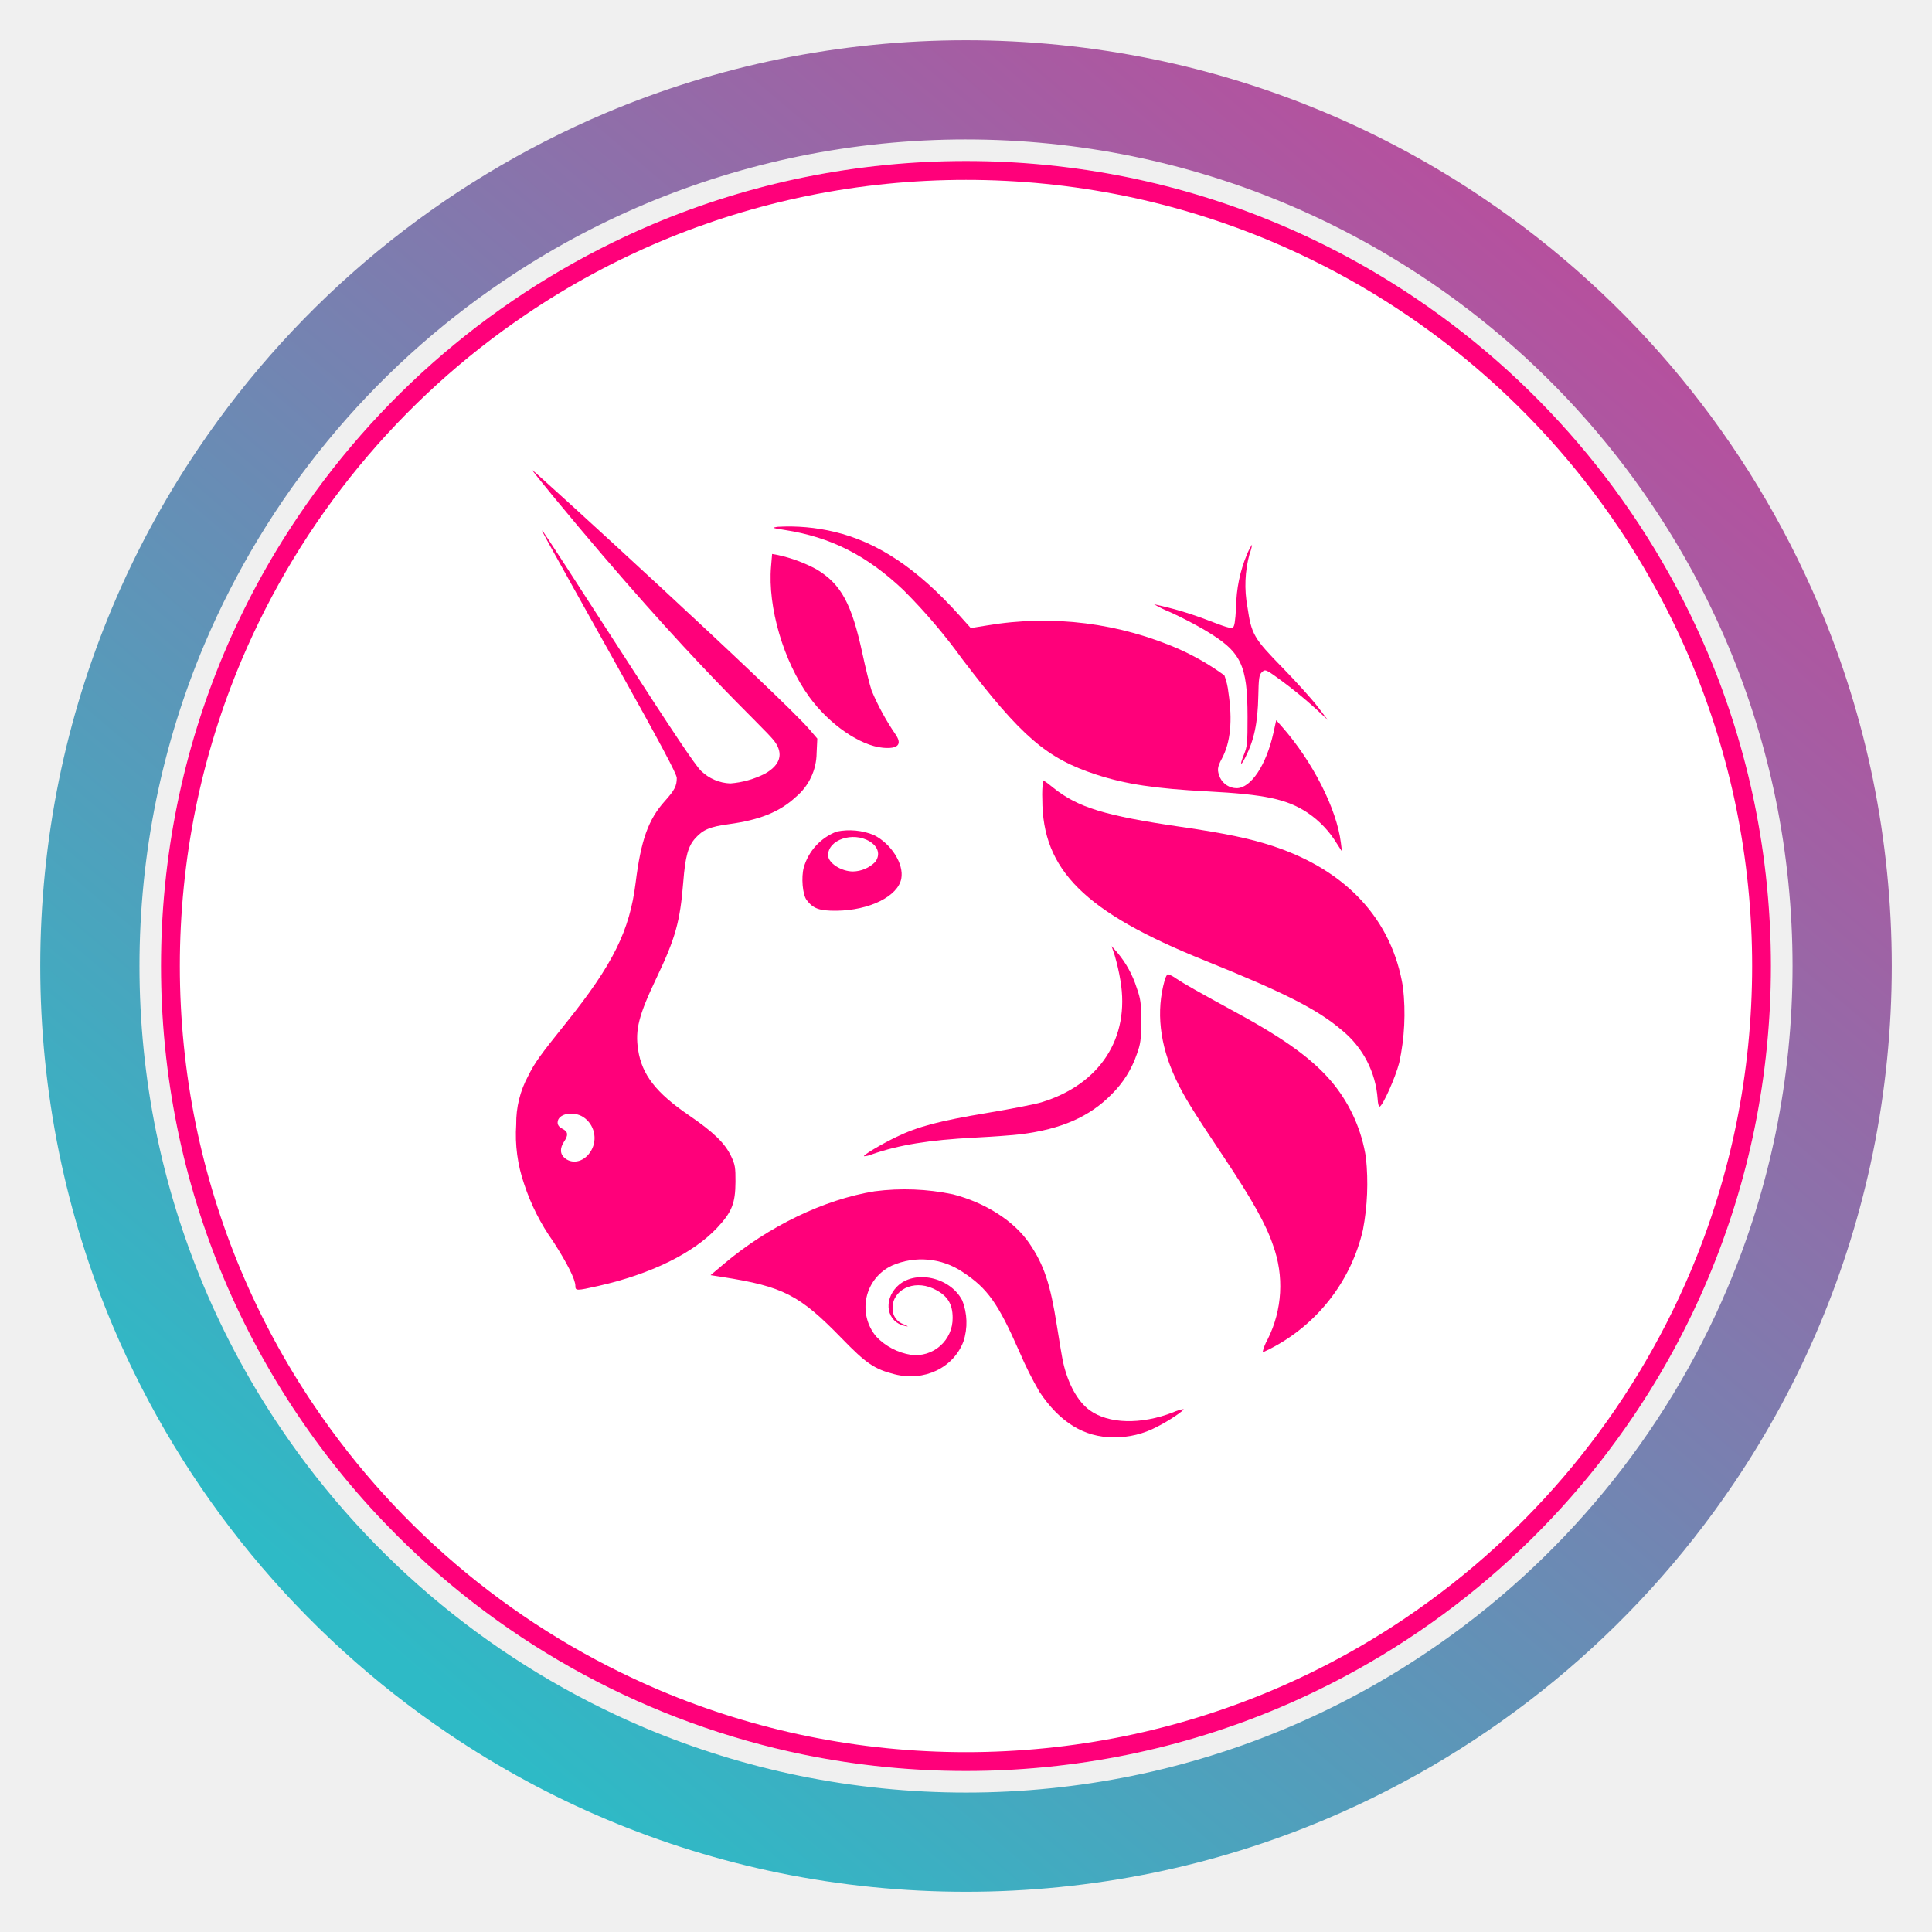
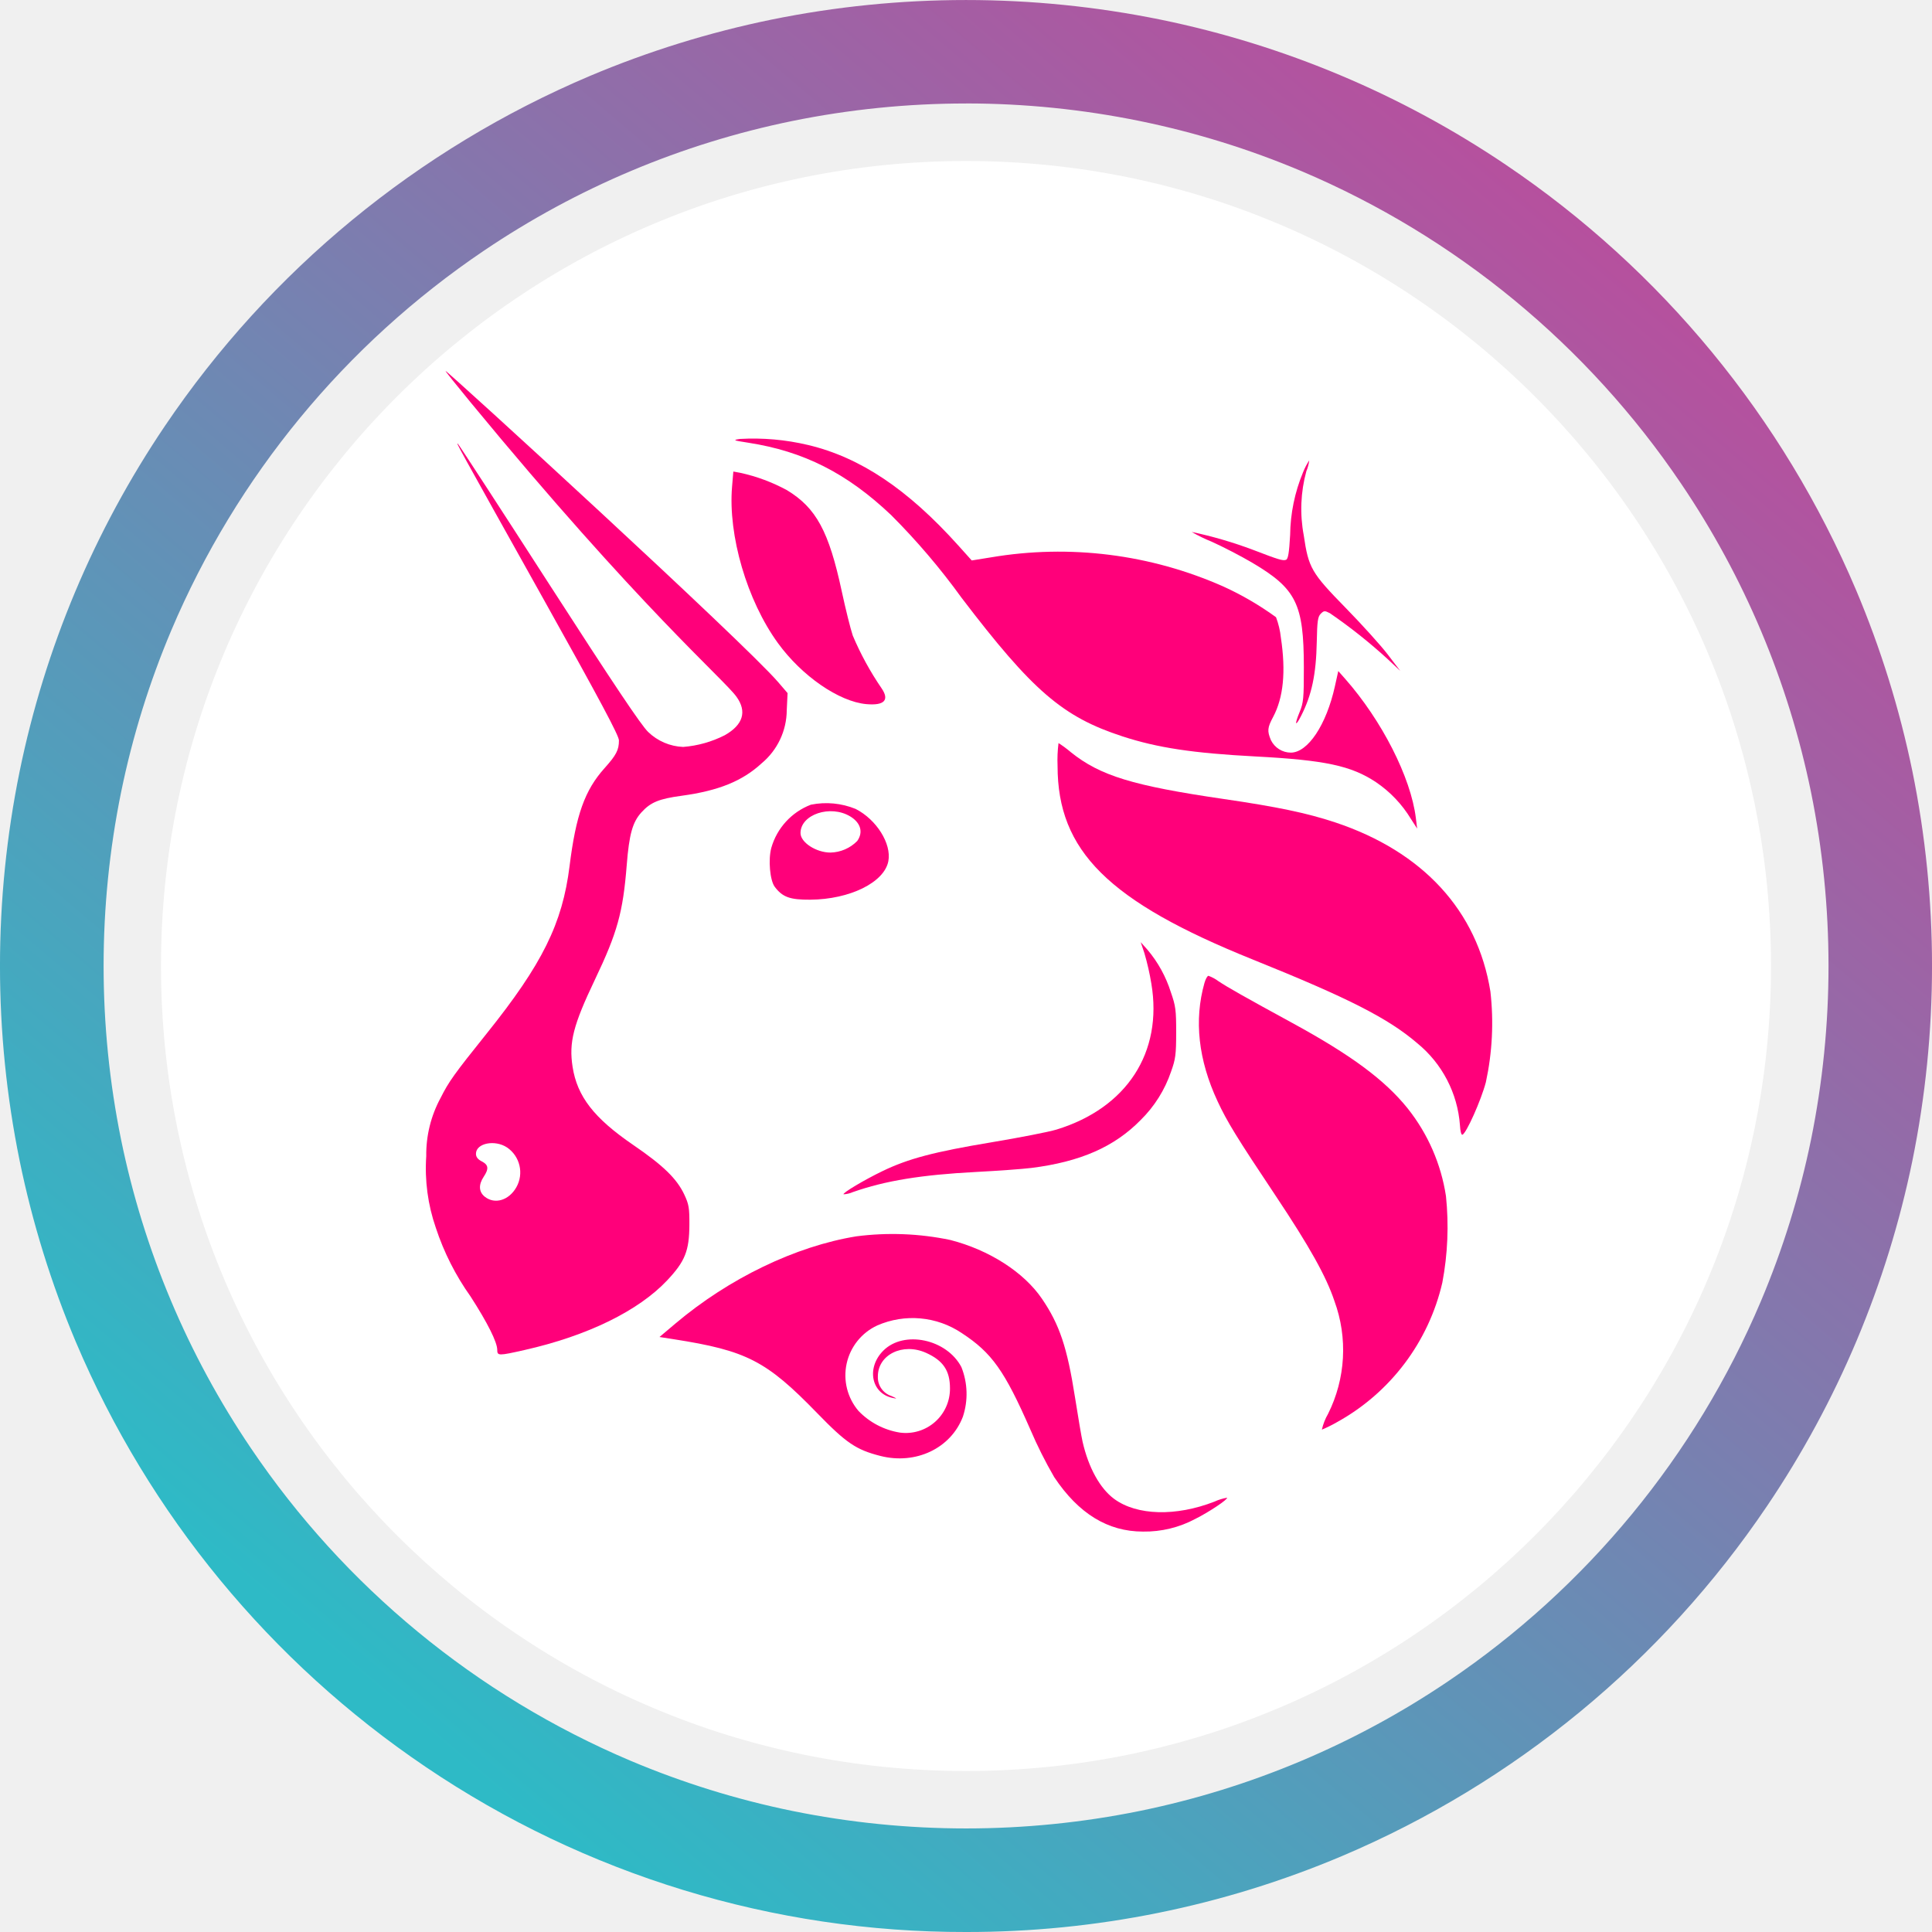
- <svg xmlns="http://www.w3.org/2000/svg" id="Group_30952" width="48" height="48" version="1.1" viewBox="0 0 48 48">
-   <defs id="defs10">
-     <linearGradient id="linear-gradient" x1="215.808" x2="52.736" y1="34.56" y2="226.816" gradientUnits="userSpaceOnUse">
-       <stop id="stop2" offset="0" stop-color="#b6509e" />
-       <stop id="stop4" offset="1" stop-color="#2ebac6" />
+ <svg xmlns="http://www.w3.org/2000/svg" width="48" height="48" fill="none" viewBox="0 0 48 48">
+   <g clip-path="url(#clip0_85_109)">
+     <path fill="url(#paint0_linear_85_109)" d="M24 48a23.87 23.87 0 0 1-13.42-4.099 24.07 24.07 0 0 1-8.695-10.559 24 24 0 0 1-1.397-4.504 24.2 24.2 0 0 1 0-9.674 23.9 23.9 0 0 1 3.61-8.582 24.07 24.07 0 0 1 10.56-8.696A24 24 0 0 1 19.163.488c3.191-.65 6.481-.65 9.673 0a23.9 23.9 0 0 1 8.582 3.61 24.07 24.07 0 0 1 8.695 10.56 24 24 0 0 1 1.4 4.505c.65 3.191.65 6.481 0 9.673a23.9 23.9 0 0 1-3.612 8.582 24.07 24.07 0 0 1-10.559 8.695A23.9 23.9 0 0 1 24 48m0-45.429c-1.45 0-2.897.146-4.319.436A21.3 21.3 0 0 0 12.02 6.23a21.5 21.5 0 0 0-7.763 9.428 21.3 21.3 0 0 0-1.248 4.022c-.58 2.85-.58 5.788 0 8.638a21.3 21.3 0 0 0 3.225 7.662 21.5 21.5 0 0 0 9.428 7.764c1.296.547 2.643.966 4.022 1.248 2.85.58 5.787.58 8.637 0a21.3 21.3 0 0 0 7.663-3.225 21.5 21.5 0 0 0 7.76-9.427 21.3 21.3 0 0 0 1.25-4.023c.58-2.85.58-5.787 0-8.637a21.3 21.3 0 0 0-3.226-7.662 21.5 21.5 0 0 0-9.426-7.763 21.3 21.3 0 0 0-4.023-1.248A21.6 21.6 0 0 0 24 2.57" />
+   </g>
+   <g clip-path="url(#circleClip)">
+     <svg width="48" height="48" viewBox="0 0 256 256.002">
+       <defs>
+         <style>.cls-2,.cls-3{fill:#ff007a}.cls-3{fill-rule:evenodd}</style>
+       </defs>
+       <g id="Group_33854" transform="translate(0 .002)">
+         <circle id="Ellipse_1587" cx="128" cy="128" r="128" fill="#fff" />
+         <path id="Subtraction_259" d="M1535 18716a128.8 128.8 0 0 1-25.8-2.6 127.9 127.9 0 0 1-64.714-34.889 128.2 128.2 0 0 1-27.431-40.686 127.3 127.3 0 0 1-7.458-24.027 129.3 129.3 0 0 1 0-51.594 127.3 127.3 0 0 1 19.259-45.77 128.35 128.35 0 0 1 56.316-46.375 127 127 0 0 1 24.027-7.459 129.2 129.2 0 0 1 51.594 0 127.3 127.3 0 0 1 45.768 19.26 128.36 128.36 0 0 1 46.373 56.318 127.4 127.4 0 0 1 7.458 24.025 129.3 129.3 0 0 1 0 51.594 127.3 127.3 0 0 1-19.259 45.77 128.4 128.4 0 0 1-56.314 46.375 127.4 127.4 0 0 1-24.026 7.457A128.8 128.8 0 0 1 1535 18716m0-253a126 126 0 0 0-25.193 2.539 124.3 124.3 0 0 0-44.7 18.809 125.36 125.36 0 0 0-45.29 55 124.4 124.4 0 0 0-7.284 23.463 126.2 126.2 0 0 0 0 50.385 124.3 124.3 0 0 0 18.809 44.7 125.34 125.34 0 0 0 55 45.287 124.4 124.4 0 0 0 23.464 7.283 126.2 126.2 0 0 0 50.384 0 124.3 124.3 0 0 0 44.7-18.807 125.4 125.4 0 0 0 45.289-55 124.4 124.4 0 0 0 7.284-23.463 126.2 126.2 0 0 0 0-50.385 124.3 124.3 0 0 0-18.809-44.7 125.37 125.37 0 0 0-55-45.289 124.5 124.5 0 0 0-23.464-7.283A126 126 0 0 0 1535 18463" class="cls-2" transform="translate(-1407 -18460)" />
+         <g id="Group_33853" transform="translate(56.436 49.154)">
+           <path id="Path_10841" d="M96.369 60.255c-2.016-.313-2.1-.349-1.152-.5a31.3 31.3 0 0 1 9.068.8c6.9 1.641 13.188 5.846 19.9 13.314l1.782 1.984 2.549-.41a53.8 53.8 0 0 1 30.8 3.867 40 40 0 0 1 6.972 4.067 10.8 10.8 0 0 1 .643 2.708c.679 4.5.339 7.947-1.036 10.523-.749 1.4-.791 1.846-.288 3.045a2.95 2.95 0 0 0 2.632 1.665c2.271 0 4.715-3.674 5.848-8.781l.449-2.029.892 1.009c4.888 5.538 8.727 13.09 9.387 18.466l.172 1.4-.821-1.274a15.7 15.7 0 0 0-4.654-4.89c-3.28-2.17-6.747-2.909-15.931-3.393-8.294-.437-12.988-1.145-17.643-2.663-7.919-2.582-11.911-6.021-21.319-18.363a90 90 0 0 0-9.33-10.958c-5.841-5.542-11.577-8.448-18.92-9.587" class="cls-2" transform="translate(-53.643 -50.746)" />
+           <path id="Path_10842" d="M170.426 72.6a22.3 22.3 0 0 1 1.708-8.309 9 9 0 0 1 .825-1.593 5.4 5.4 0 0 1-.383 1.436 18.9 18.9 0 0 0-.346 8.5c.636 4.336 1 4.962 5.582 9.646 2.149 2.2 4.65 4.968 5.557 6.157l1.648 2.163-1.648-1.546a70 70 0 0 0-7.675-6.1c-.686-.353-.788-.347-1.212.074-.39.388-.472.972-.527 3.731-.084 4.3-.67 7.06-2.085 9.819-.764 1.493-.886 1.174-.193-.511.517-1.258.57-1.811.566-5.973-.009-8.364-1-10.374-6.824-13.819-1.476-.873-3.906-2.131-5.4-2.8a20.4 20.4 0 0 1-2.64-1.289 56 56 0 0 1 8.129 2.373c3.4 1.308 3.961 1.477 4.374 1.319.275-.098.409-.904.544-3.278" class="cls-2" transform="translate(-55.912 -50.858)" />
+           <path id="Path_10843" d="M100.266 86.968c-4.092-5.634-6.624-14.268-6.076-20.729l.169-2 .931.17a23.4 23.4 0 0 1 6.178 2.3c3.876 2.354 5.553 5.453 7.26 13.41.5 2.331 1.157 4.968 1.458 5.861A39.6 39.6 0 0 0 114 92.957c1.076 1.57.361 2.314-2.015 2.1-3.629-.328-8.547-3.722-11.719-8.089" class="cls-2" transform="translate(-53.624 -50.912)" />
+           <path id="Path_10844" d="M164.8 130.247c-19.123-7.7-25.858-14.383-25.858-25.66a18 18 0 0 1 .126-3.017 14.5 14.5 0 0 1 1.644 1.217c3.877 3.11 8.22 4.438 20.242 6.193 7.074 1.031 11.054 1.865 14.727 3.083 11.672 3.871 18.893 11.727 20.615 22.426a37 37 0 0 1-.6 12.012c-.641 2.427-2.6 6.8-3.113 6.969-.144.047-.285-.5-.322-1.254a15.5 15.5 0 0 0-5.636-10.859c-3.886-3.33-9.094-5.983-21.825-11.11" class="cls-2" transform="translate(-55.245 -52.263)" />
+           <path id="Path_10845" d="M150.306 134.436a34 34 0 0 0-.923-4.046l-.489-1.454.907 1.018a16.3 16.3 0 0 1 3.085 5.608c.641 1.831.713 2.376.708 5.351 0 2.921-.085 3.534-.678 5.182a16.4 16.4 0 0 1-4.036 6.42c-3.493 3.556-7.984 5.524-14.465 6.34-1.127.142-4.41.381-7.3.531-7.275.379-12.063 1.16-16.365 2.671a3.5 3.5 0 0 1-1.227.293c-.174-.172 2.755-1.919 5.175-3.084 3.411-1.643 6.807-2.541 14.416-3.807 3.759-.626 7.64-1.386 8.626-1.689 9.312-2.854 14.098-10.219 12.566-19.334" class="cls-2" transform="translate(-54.181 -53.252)" />
+           <path id="Path_10846" d="M160.839 150.172c-2.541-5.462-3.124-10.735-1.732-15.653.148-.525.388-.956.532-.956a5.2 5.2 0 0 1 1.333.721c1.17.787 3.519 2.116 9.775 5.527 7.806 4.256 12.257 7.552 15.284 11.317a24.6 24.6 0 0 1 5.08 11.633 39.6 39.6 0 0 1-.48 11.449 28.43 28.43 0 0 1-13.931 18.482 18 18 0 0 1-2.034 1.009 7.5 7.5 0 0 1 .825-2.1 18.88 18.88 0 0 0 .838-14.95c-1.083-3.243-3.292-7.2-7.753-13.891-5.189-7.776-6.461-9.845-7.737-12.588" class="cls-2" transform="translate(-55.948 -53.419)" />
+           <path id="Path_10847" d="M86.327 180.926c7.1-5.992 15.927-10.248 23.97-11.555a37.4 37.4 0 0 1 12.451.482c5.145 1.317 9.747 4.266 12.141 7.78 2.339 3.434 3.343 6.427 4.387 13.085.413 2.626.861 5.264 1 5.861.785 3.451 2.311 6.21 4.2 7.595 3.005 2.2 8.181 2.336 13.272.351a6.6 6.6 0 0 1 1.666-.518c.185.183-2.379 1.9-4.187 2.8a14.24 14.24 0 0 1-6.941 1.686c-4.663 0-8.534-2.372-11.764-7.209a58 58 0 0 1-3.175-6.335c-3.41-7.779-5.095-10.148-9.054-12.742a11.68 11.68 0 0 0-11.234-1.022 7.278 7.278 0 0 0-2.471 11.323 9.75 9.75 0 0 0 5.488 2.869 5.86 5.86 0 0 0 6.631-5.87c0-2.338-.9-3.672-3.161-4.694-3.089-1.394-6.41.236-6.395 3.138a2.6 2.6 0 0 0 1.787 2.576c.8.361.814.389.165.254-2.835-.588-3.5-4.006-1.219-6.275 2.736-2.724 8.4-1.522 10.339 2.2a9.6 9.6 0 0 1 .2 6.55c-1.593 4.2-6.238 6.414-10.95 5.211-3.208-.819-4.515-1.706-8.382-5.69-6.721-6.923-9.33-8.265-19.019-9.777l-1.857-.29z" class="cls-2" transform="translate(-53.266 -54.705)" />
+           <path id="Path_10848" d="M50.52 42.742c22.445 27.242 33.526 36.65 35.244 39.024 1.418 1.961.885 3.723-1.545 5.1a14.7 14.7 0 0 1-5.519 1.553 7.07 7.07 0 0 1-4.636-1.983c-.912-.865-4.594-6.363-13.094-19.552-6.5-10.092-11.946-18.463-12.095-18.6-.343-.324-.337-.313 11.432 20.745 7.39 13.223 9.885 17.9 9.885 18.523 0 1.271-.347 1.94-1.916 3.69-2.615 2.918-3.784 6.2-4.628 12.98-.946 7.6-3.606 12.976-10.978 22.17-4.315 5.382-5.022 6.369-6.11 8.538a15.75 15.75 0 0 0-1.9 7.712 24 24 0 0 0 1.267 9.49 34 34 0 0 0 4.6 9.1c2.246 3.479 3.54 6.064 3.54 7.076 0 .8.154.806 3.635.019 8.33-1.88 15.095-5.189 18.9-9.244 2.354-2.51 2.907-3.895 2.925-7.335.012-2.249-.067-2.72-.675-4.014-.99-2.106-2.792-3.857-6.763-6.572-5.2-3.557-7.426-6.421-8.04-10.359-.5-3.232.081-5.512 2.959-11.546 2.98-6.245 3.718-8.907 4.218-15.2.323-4.066.769-5.671 1.938-6.958 1.219-1.343 2.316-1.8 5.332-2.209 4.917-.672 8.048-1.944 10.622-4.316a9.22 9.22 0 0 0 3.311-7.024l.109-2.262-1.248-1.455C86.761 74.561 47.494 38.6 47.216 38.6c-.059 0 1.428 1.865 3.304 4.142m6.08 104.022a4 4 0 0 0-1.23-5.27c-1.615-1.074-4.123-.569-4.123.831 0 .427.236.737.768 1.011.9.461.961.979.256 2.039s-.656 2.016.162 2.657c1.317 1.032 3.185.468 4.167-1.268" class="cls-3" transform="translate(-44.616 -38.602)" />
+           <path id="Path_10849" d="M104.827 110.031a8.67 8.67 0 0 0-5.247 5.72c-.424 1.565-.183 4.31.452 5.157 1.026 1.37 2.016 1.73 4.7 1.712 5.257-.037 9.827-2.291 10.358-5.11.436-2.31-1.572-5.512-4.336-6.917a10.3 10.3 0 0 0-5.927-.562m6.145 4.8c.811-1.152.456-2.4-.922-3.238-2.626-1.6-6.6-.277-6.6 2.2 0 1.235 2.07 2.582 3.968 2.582a5.13 5.13 0 0 0 3.554-1.539z" class="cls-3" transform="translate(-53.814 -52.561)" />
+         </g>
+       </g>
+     </svg>
+   </g>
+   <defs>
+     <clipPath id="circleClip">
+       <circle cx="24" cy="24" r="20" />
+     </clipPath>
+     <clipPath id="clip0_85_109">
+       <path fill="#fff" d="M0 0h48v48H0z" />
+     </clipPath>
+     <linearGradient id="paint0_linear_85_109" x1="40.464" x2="9.888" y1="6.48" y2="42.528" gradientUnits="userSpaceOnUse">
+       <stop stop-color="#B6509E" />
+       <stop offset="1" stop-color="#2EBAC6" />
    </linearGradient>
-     <linearGradient id="linear-gradient-2" x1=".907" x2=".163" y1=".227" y2=".853" />
  </defs>
-   <g id="Group_29109" transform="matrix(.17969 0 0 .17969 1 1)">
-     <path id="Subtraction_108" fill="url(#linear-gradient)" d="M128 256a129 129 0 0 1-25.8-2.6 127.3 127.3 0 0 1-45.77-19.261 128.37 128.37 0 0 1-46.375-56.315A127.4 127.4 0 0 1 2.6 153.8a129.25 129.25 0 0 1 0-51.593 127.3 127.3 0 0 1 19.26-45.77 128.37 128.37 0 0 1 56.317-46.378A127.3 127.3 0 0 1 102.2 2.6a129.2 129.2 0 0 1 51.593 0 127.3 127.3 0 0 1 45.77 19.26 128.37 128.37 0 0 1 46.375 56.316A127.3 127.3 0 0 1 253.4 102.2a129.25 129.25 0 0 1 0 51.593 127.3 127.3 0 0 1-19.26 45.77 128.4 128.4 0 0 1-56.316 46.375A127.4 127.4 0 0 1 153.8 253.4 129 129 0 0 1 128 256m0-242.287a115 115 0 0 0-23.033 2.322A113.7 113.7 0 0 0 64.1 33.232a114.6 114.6 0 0 0-41.4 50.283 113.7 113.7 0 0 0-6.659 21.452 115.4 115.4 0 0 0 0 46.065 113.7 113.7 0 0 0 17.2 40.866 114.63 114.63 0 0 0 50.282 41.407 113.8 113.8 0 0 0 21.453 6.658 115.4 115.4 0 0 0 46.065 0 113.6 113.6 0 0 0 40.866-17.2 114.6 114.6 0 0 0 41.393-50.278 113.7 113.7 0 0 0 6.659-21.453 115.4 115.4 0 0 0 0-46.065 113.7 113.7 0 0 0-17.2-40.865A114.6 114.6 0 0 0 172.485 22.7a113.7 113.7 0 0 0-21.453-6.659A115 115 0 0 0 128 13.714Z" style="fill:url(#linear-gradient)" />
-   </g>
-   <svg id="g1" width="40" height="40" x="4" y="4" viewBox="0 0 256 256.002">
-     <defs>
-       <style>.cls-2,.cls-3{fill:#ff007a}.cls-3{fill-rule:evenodd}</style>
-     </defs>
-     <g id="Group_33854" transform="translate(0 .002)">
-       <circle id="Ellipse_1587" cx="128" cy="128" r="128" fill="#fff" />
-       <path id="Subtraction_259" d="M1535 18716a128.8 128.8 0 0 1-25.8-2.6 127.9 127.9 0 0 1-64.714-34.889 128.2 128.2 0 0 1-27.431-40.686 127.3 127.3 0 0 1-7.458-24.027 129.3 129.3 0 0 1 0-51.594 127.3 127.3 0 0 1 19.259-45.77 128.35 128.35 0 0 1 56.316-46.375 127 127 0 0 1 24.027-7.459 129.2 129.2 0 0 1 51.594 0 127.3 127.3 0 0 1 45.768 19.26 128.36 128.36 0 0 1 46.373 56.318 127.4 127.4 0 0 1 7.458 24.025 129.3 129.3 0 0 1 0 51.594 127.3 127.3 0 0 1-19.259 45.77 128.4 128.4 0 0 1-56.314 46.375 127.4 127.4 0 0 1-24.026 7.457A128.8 128.8 0 0 1 1535 18716m0-253a126 126 0 0 0-25.193 2.539 124.3 124.3 0 0 0-44.7 18.809 125.36 125.36 0 0 0-45.29 55 124.4 124.4 0 0 0-7.284 23.463 126.2 126.2 0 0 0 0 50.385 124.3 124.3 0 0 0 18.809 44.7 125.34 125.34 0 0 0 55 45.287 124.4 124.4 0 0 0 23.464 7.283 126.2 126.2 0 0 0 50.384 0 124.3 124.3 0 0 0 44.7-18.807 125.4 125.4 0 0 0 45.289-55 124.4 124.4 0 0 0 7.284-23.463 126.2 126.2 0 0 0 0-50.385 124.3 124.3 0 0 0-18.809-44.7 125.37 125.37 0 0 0-55-45.289 124.5 124.5 0 0 0-23.464-7.283A126 126 0 0 0 1535 18463" class="cls-2" transform="translate(-1407 -18460)" />
-       <g id="Group_33853" transform="translate(56.436 49.154)">
-         <path id="Path_10841" d="M96.369 60.255c-2.016-.313-2.1-.349-1.152-.5a31.3 31.3 0 0 1 9.068.8c6.9 1.641 13.188 5.846 19.9 13.314l1.782 1.984 2.549-.41a53.8 53.8 0 0 1 30.8 3.867 40 40 0 0 1 6.972 4.067 10.8 10.8 0 0 1 .643 2.708c.679 4.5.339 7.947-1.036 10.523-.749 1.4-.791 1.846-.288 3.045a2.95 2.95 0 0 0 2.632 1.665c2.271 0 4.715-3.674 5.848-8.781l.449-2.029.892 1.009c4.888 5.538 8.727 13.09 9.387 18.466l.172 1.4-.821-1.274a15.7 15.7 0 0 0-4.654-4.89c-3.28-2.17-6.747-2.909-15.931-3.393-8.294-.437-12.988-1.145-17.643-2.663-7.919-2.582-11.911-6.021-21.319-18.363a90 90 0 0 0-9.33-10.958c-5.841-5.542-11.577-8.448-18.92-9.587" class="cls-2" transform="translate(-53.643 -50.746)" />
-         <path id="Path_10842" d="M170.426 72.6a22.3 22.3 0 0 1 1.708-8.309 9 9 0 0 1 .825-1.593 5.4 5.4 0 0 1-.383 1.436 18.9 18.9 0 0 0-.346 8.5c.636 4.336 1 4.962 5.582 9.646 2.149 2.2 4.65 4.968 5.557 6.157l1.648 2.163-1.648-1.546a70 70 0 0 0-7.675-6.1c-.686-.353-.788-.347-1.212.074-.39.388-.472.972-.527 3.731-.084 4.3-.67 7.06-2.085 9.819-.764 1.493-.886 1.174-.193-.511.517-1.258.57-1.811.566-5.973-.009-8.364-1-10.374-6.824-13.819-1.476-.873-3.906-2.131-5.4-2.8a20.4 20.4 0 0 1-2.64-1.289 56 56 0 0 1 8.129 2.373c3.4 1.308 3.961 1.477 4.374 1.319.275-.098.409-.904.544-3.278" class="cls-2" transform="translate(-55.912 -50.858)" />
-         <path id="Path_10843" d="M100.266 86.968c-4.092-5.634-6.624-14.268-6.076-20.729l.169-2 .931.17a23.4 23.4 0 0 1 6.178 2.3c3.876 2.354 5.553 5.453 7.26 13.41.5 2.331 1.157 4.968 1.458 5.861A39.6 39.6 0 0 0 114 92.957c1.076 1.57.361 2.314-2.015 2.1-3.629-.328-8.547-3.722-11.719-8.089" class="cls-2" transform="translate(-53.624 -50.912)" />
-         <path id="Path_10844" d="M164.8 130.247c-19.123-7.7-25.858-14.383-25.858-25.66a18 18 0 0 1 .126-3.017 14.5 14.5 0 0 1 1.644 1.217c3.877 3.11 8.22 4.438 20.242 6.193 7.074 1.031 11.054 1.865 14.727 3.083 11.672 3.871 18.893 11.727 20.615 22.426a37 37 0 0 1-.6 12.012c-.641 2.427-2.6 6.8-3.113 6.969-.144.047-.285-.5-.322-1.254a15.5 15.5 0 0 0-5.636-10.859c-3.886-3.33-9.094-5.983-21.825-11.11" class="cls-2" transform="translate(-55.245 -52.263)" />
-         <path id="Path_10845" d="M150.306 134.436a34 34 0 0 0-.923-4.046l-.489-1.454.907 1.018a16.3 16.3 0 0 1 3.085 5.608c.641 1.831.713 2.376.708 5.351 0 2.921-.085 3.534-.678 5.182a16.4 16.4 0 0 1-4.036 6.42c-3.493 3.556-7.984 5.524-14.465 6.34-1.127.142-4.41.381-7.3.531-7.275.379-12.063 1.16-16.365 2.671a3.5 3.5 0 0 1-1.227.293c-.174-.172 2.755-1.919 5.175-3.084 3.411-1.643 6.807-2.541 14.416-3.807 3.759-.626 7.64-1.386 8.626-1.689 9.312-2.854 14.098-10.219 12.566-19.334" class="cls-2" transform="translate(-54.181 -53.252)" />
-         <path id="Path_10846" d="M160.839 150.172c-2.541-5.462-3.124-10.735-1.732-15.653.148-.525.388-.956.532-.956a5.2 5.2 0 0 1 1.333.721c1.17.787 3.519 2.116 9.775 5.527 7.806 4.256 12.257 7.552 15.284 11.317a24.6 24.6 0 0 1 5.08 11.633 39.6 39.6 0 0 1-.48 11.449 28.43 28.43 0 0 1-13.931 18.482 18 18 0 0 1-2.034 1.009 7.5 7.5 0 0 1 .825-2.1 18.88 18.88 0 0 0 .838-14.95c-1.083-3.243-3.292-7.2-7.753-13.891-5.189-7.776-6.461-9.845-7.737-12.588" class="cls-2" transform="translate(-55.948 -53.419)" />
-         <path id="Path_10847" d="M86.327 180.926c7.1-5.992 15.927-10.248 23.97-11.555a37.4 37.4 0 0 1 12.451.482c5.145 1.317 9.747 4.266 12.141 7.78 2.339 3.434 3.343 6.427 4.387 13.085.413 2.626.861 5.264 1 5.861.785 3.451 2.311 6.21 4.2 7.595 3.005 2.2 8.181 2.336 13.272.351a6.6 6.6 0 0 1 1.666-.518c.185.183-2.379 1.9-4.187 2.8a14.24 14.24 0 0 1-6.941 1.686c-4.663 0-8.534-2.372-11.764-7.209a58 58 0 0 1-3.175-6.335c-3.41-7.779-5.095-10.148-9.054-12.742a11.68 11.68 0 0 0-11.234-1.022 7.278 7.278 0 0 0-2.471 11.323 9.75 9.75 0 0 0 5.488 2.869 5.86 5.86 0 0 0 6.631-5.87c0-2.338-.9-3.672-3.161-4.694-3.089-1.394-6.41.236-6.395 3.138a2.6 2.6 0 0 0 1.787 2.576c.8.361.814.389.165.254-2.835-.588-3.5-4.006-1.219-6.275 2.736-2.724 8.4-1.522 10.339 2.2a9.6 9.6 0 0 1 .2 6.55c-1.593 4.2-6.238 6.414-10.95 5.211-3.208-.819-4.515-1.706-8.382-5.69-6.721-6.923-9.33-8.265-19.019-9.777l-1.857-.29z" class="cls-2" transform="translate(-53.266 -54.705)" />
-         <path id="Path_10848" d="M50.52 42.742c22.445 27.242 33.526 36.65 35.244 39.024 1.418 1.961.885 3.723-1.545 5.1a14.7 14.7 0 0 1-5.519 1.553 7.07 7.07 0 0 1-4.636-1.983c-.912-.865-4.594-6.363-13.094-19.552-6.5-10.092-11.946-18.463-12.095-18.6-.343-.324-.337-.313 11.432 20.745 7.39 13.223 9.885 17.9 9.885 18.523 0 1.271-.347 1.94-1.916 3.69-2.615 2.918-3.784 6.2-4.628 12.98-.946 7.6-3.606 12.976-10.978 22.17-4.315 5.382-5.022 6.369-6.11 8.538a15.75 15.75 0 0 0-1.9 7.712 24 24 0 0 0 1.267 9.49 34 34 0 0 0 4.6 9.1c2.246 3.479 3.54 6.064 3.54 7.076 0 .8.154.806 3.635.019 8.33-1.88 15.095-5.189 18.9-9.244 2.354-2.51 2.907-3.895 2.925-7.335.012-2.249-.067-2.72-.675-4.014-.99-2.106-2.792-3.857-6.763-6.572-5.2-3.557-7.426-6.421-8.04-10.359-.5-3.232.081-5.512 2.959-11.546 2.98-6.245 3.718-8.907 4.218-15.2.323-4.066.769-5.671 1.938-6.958 1.219-1.343 2.316-1.8 5.332-2.209 4.917-.672 8.048-1.944 10.622-4.316a9.22 9.22 0 0 0 3.311-7.024l.109-2.262-1.248-1.455C86.761 74.561 47.494 38.6 47.216 38.6c-.059 0 1.428 1.865 3.304 4.142m6.08 104.022a4 4 0 0 0-1.23-5.27c-1.615-1.074-4.123-.569-4.123.831 0 .427.236.737.768 1.011.9.461.961.979.256 2.039s-.656 2.016.162 2.657c1.317 1.032 3.185.468 4.167-1.268" class="cls-3" transform="translate(-44.616 -38.602)" />
-         <path id="Path_10849" d="M104.827 110.031a8.67 8.67 0 0 0-5.247 5.72c-.424 1.565-.183 4.31.452 5.157 1.026 1.37 2.016 1.73 4.7 1.712 5.257-.037 9.827-2.291 10.358-5.11.436-2.31-1.572-5.512-4.336-6.917a10.3 10.3 0 0 0-5.927-.562m6.145 4.8c.811-1.152.456-2.4-.922-3.238-2.626-1.6-6.6-.277-6.6 2.2 0 1.235 2.07 2.582 3.968 2.582a5.13 5.13 0 0 0 3.554-1.539z" class="cls-3" transform="translate(-53.814 -52.561)" />
-       </g>
-     </g>
-   </svg>
</svg>
